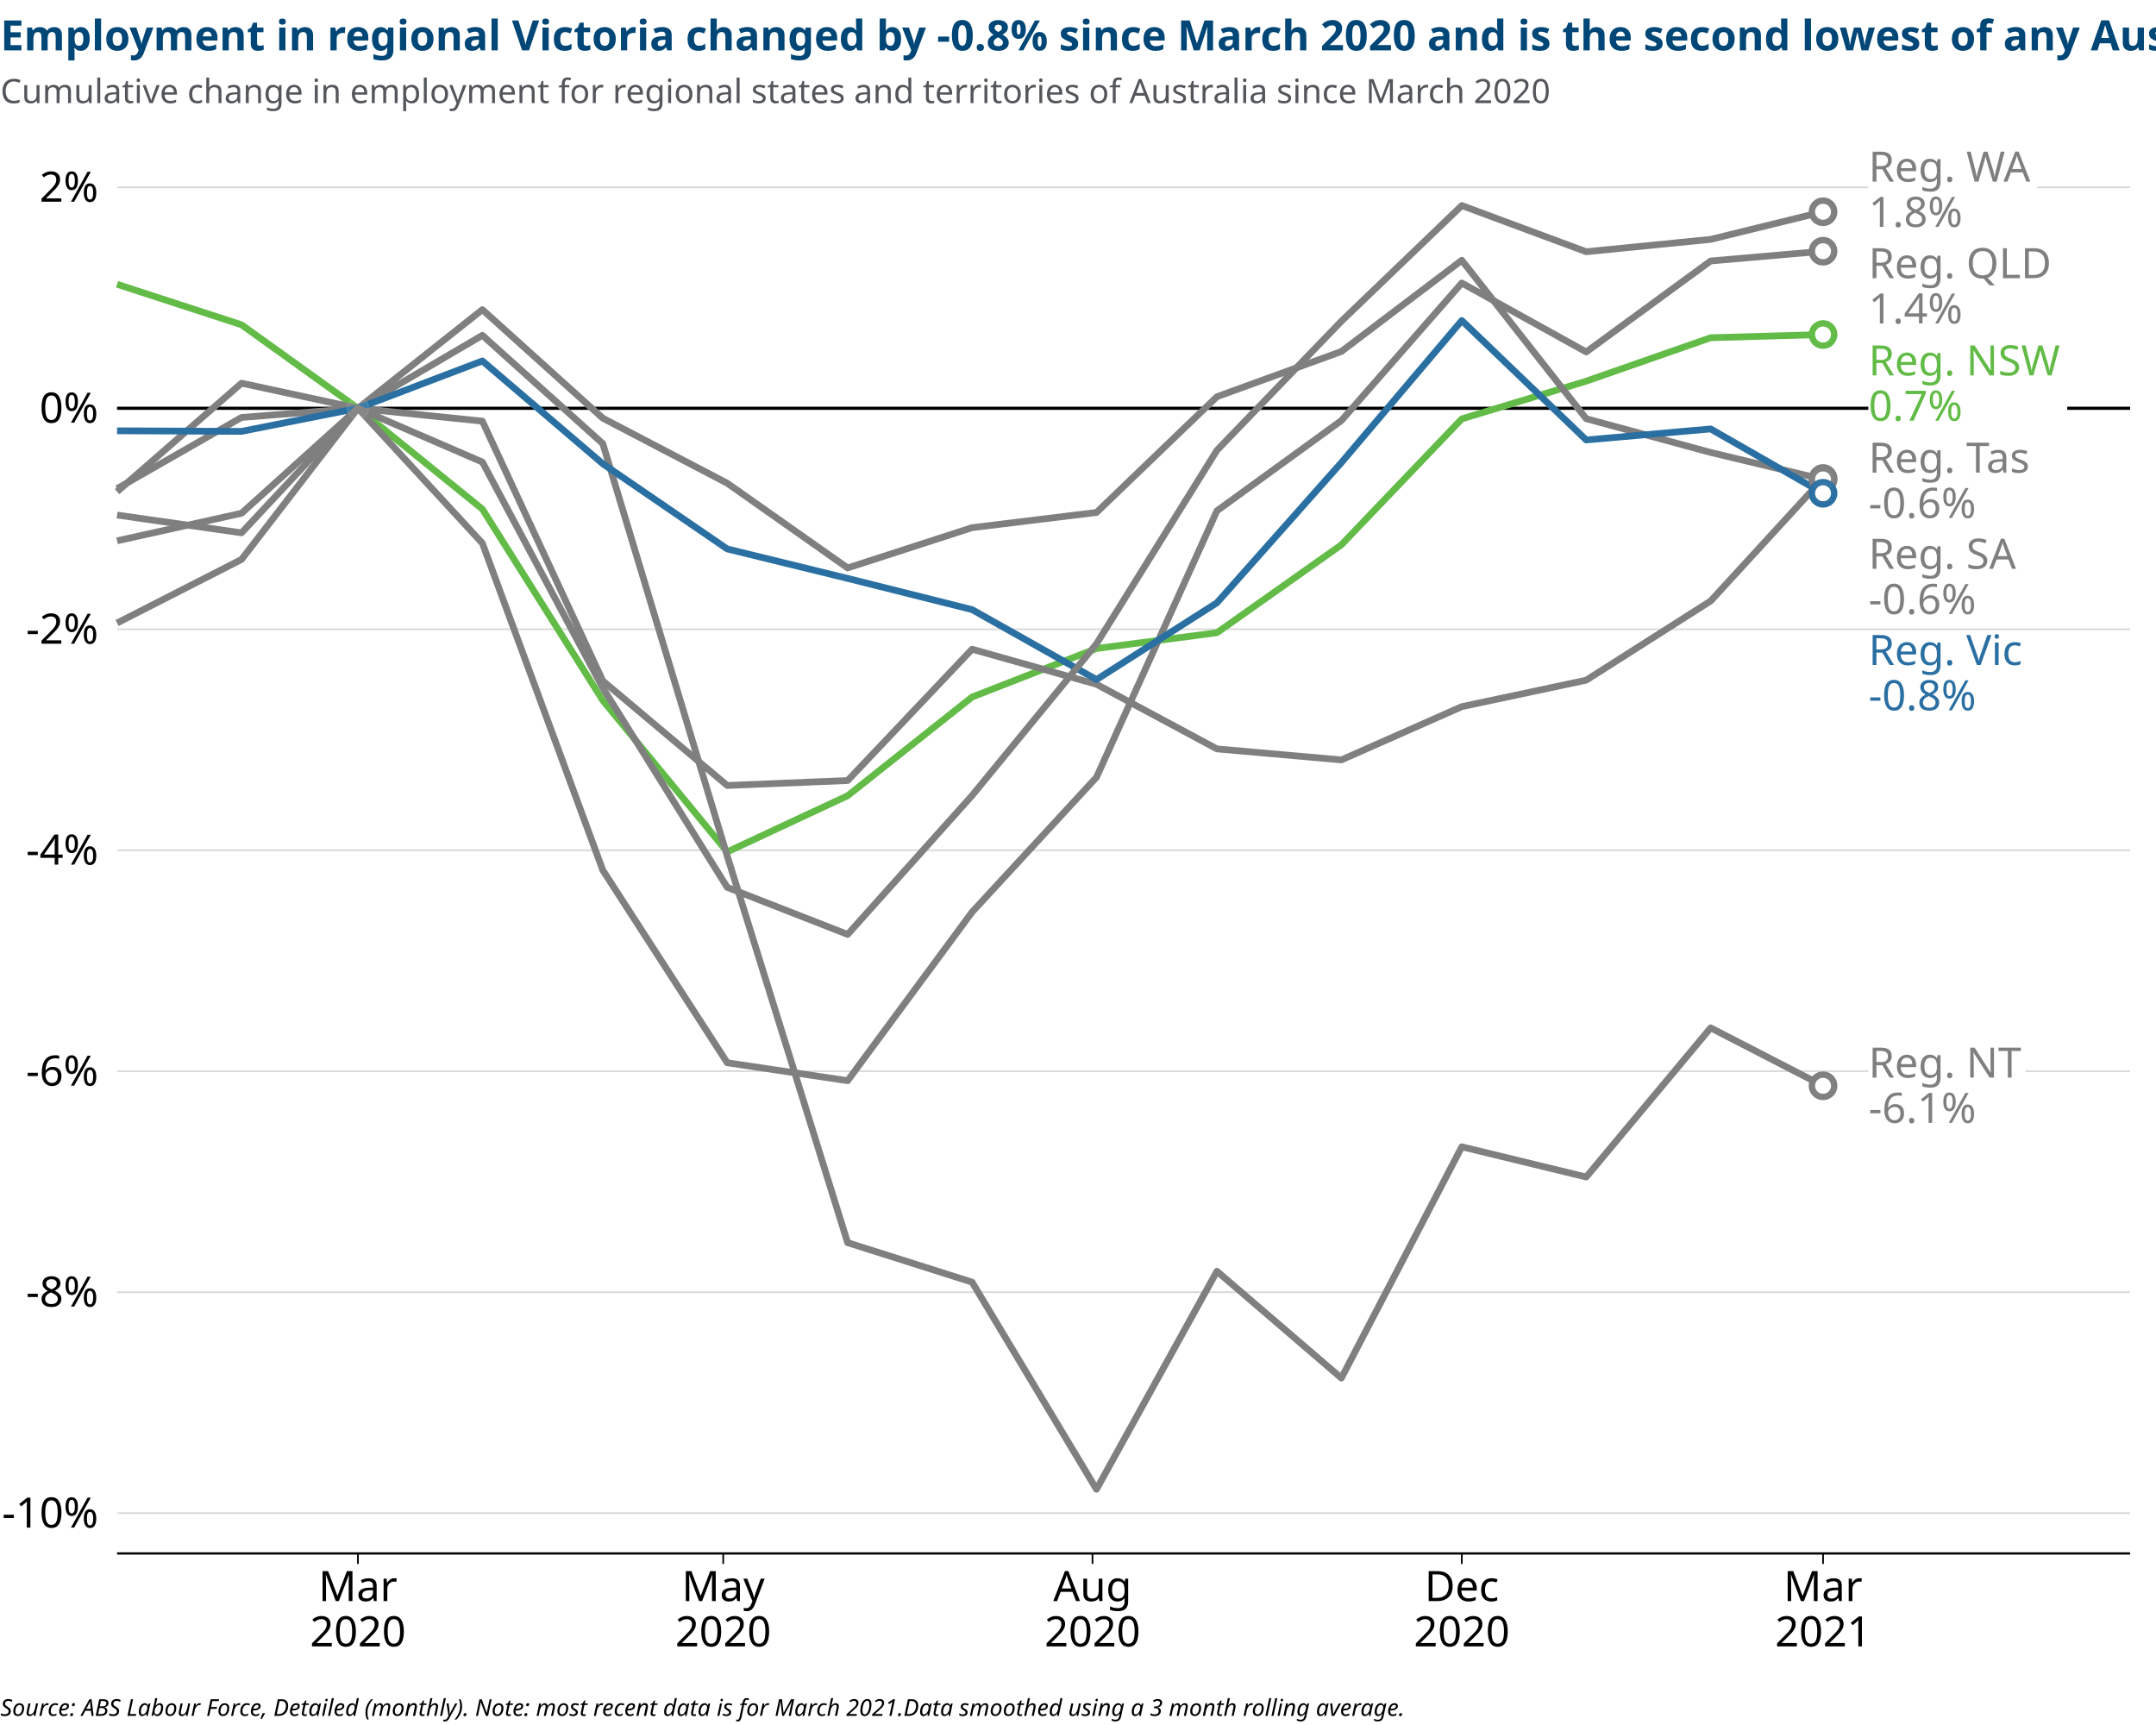
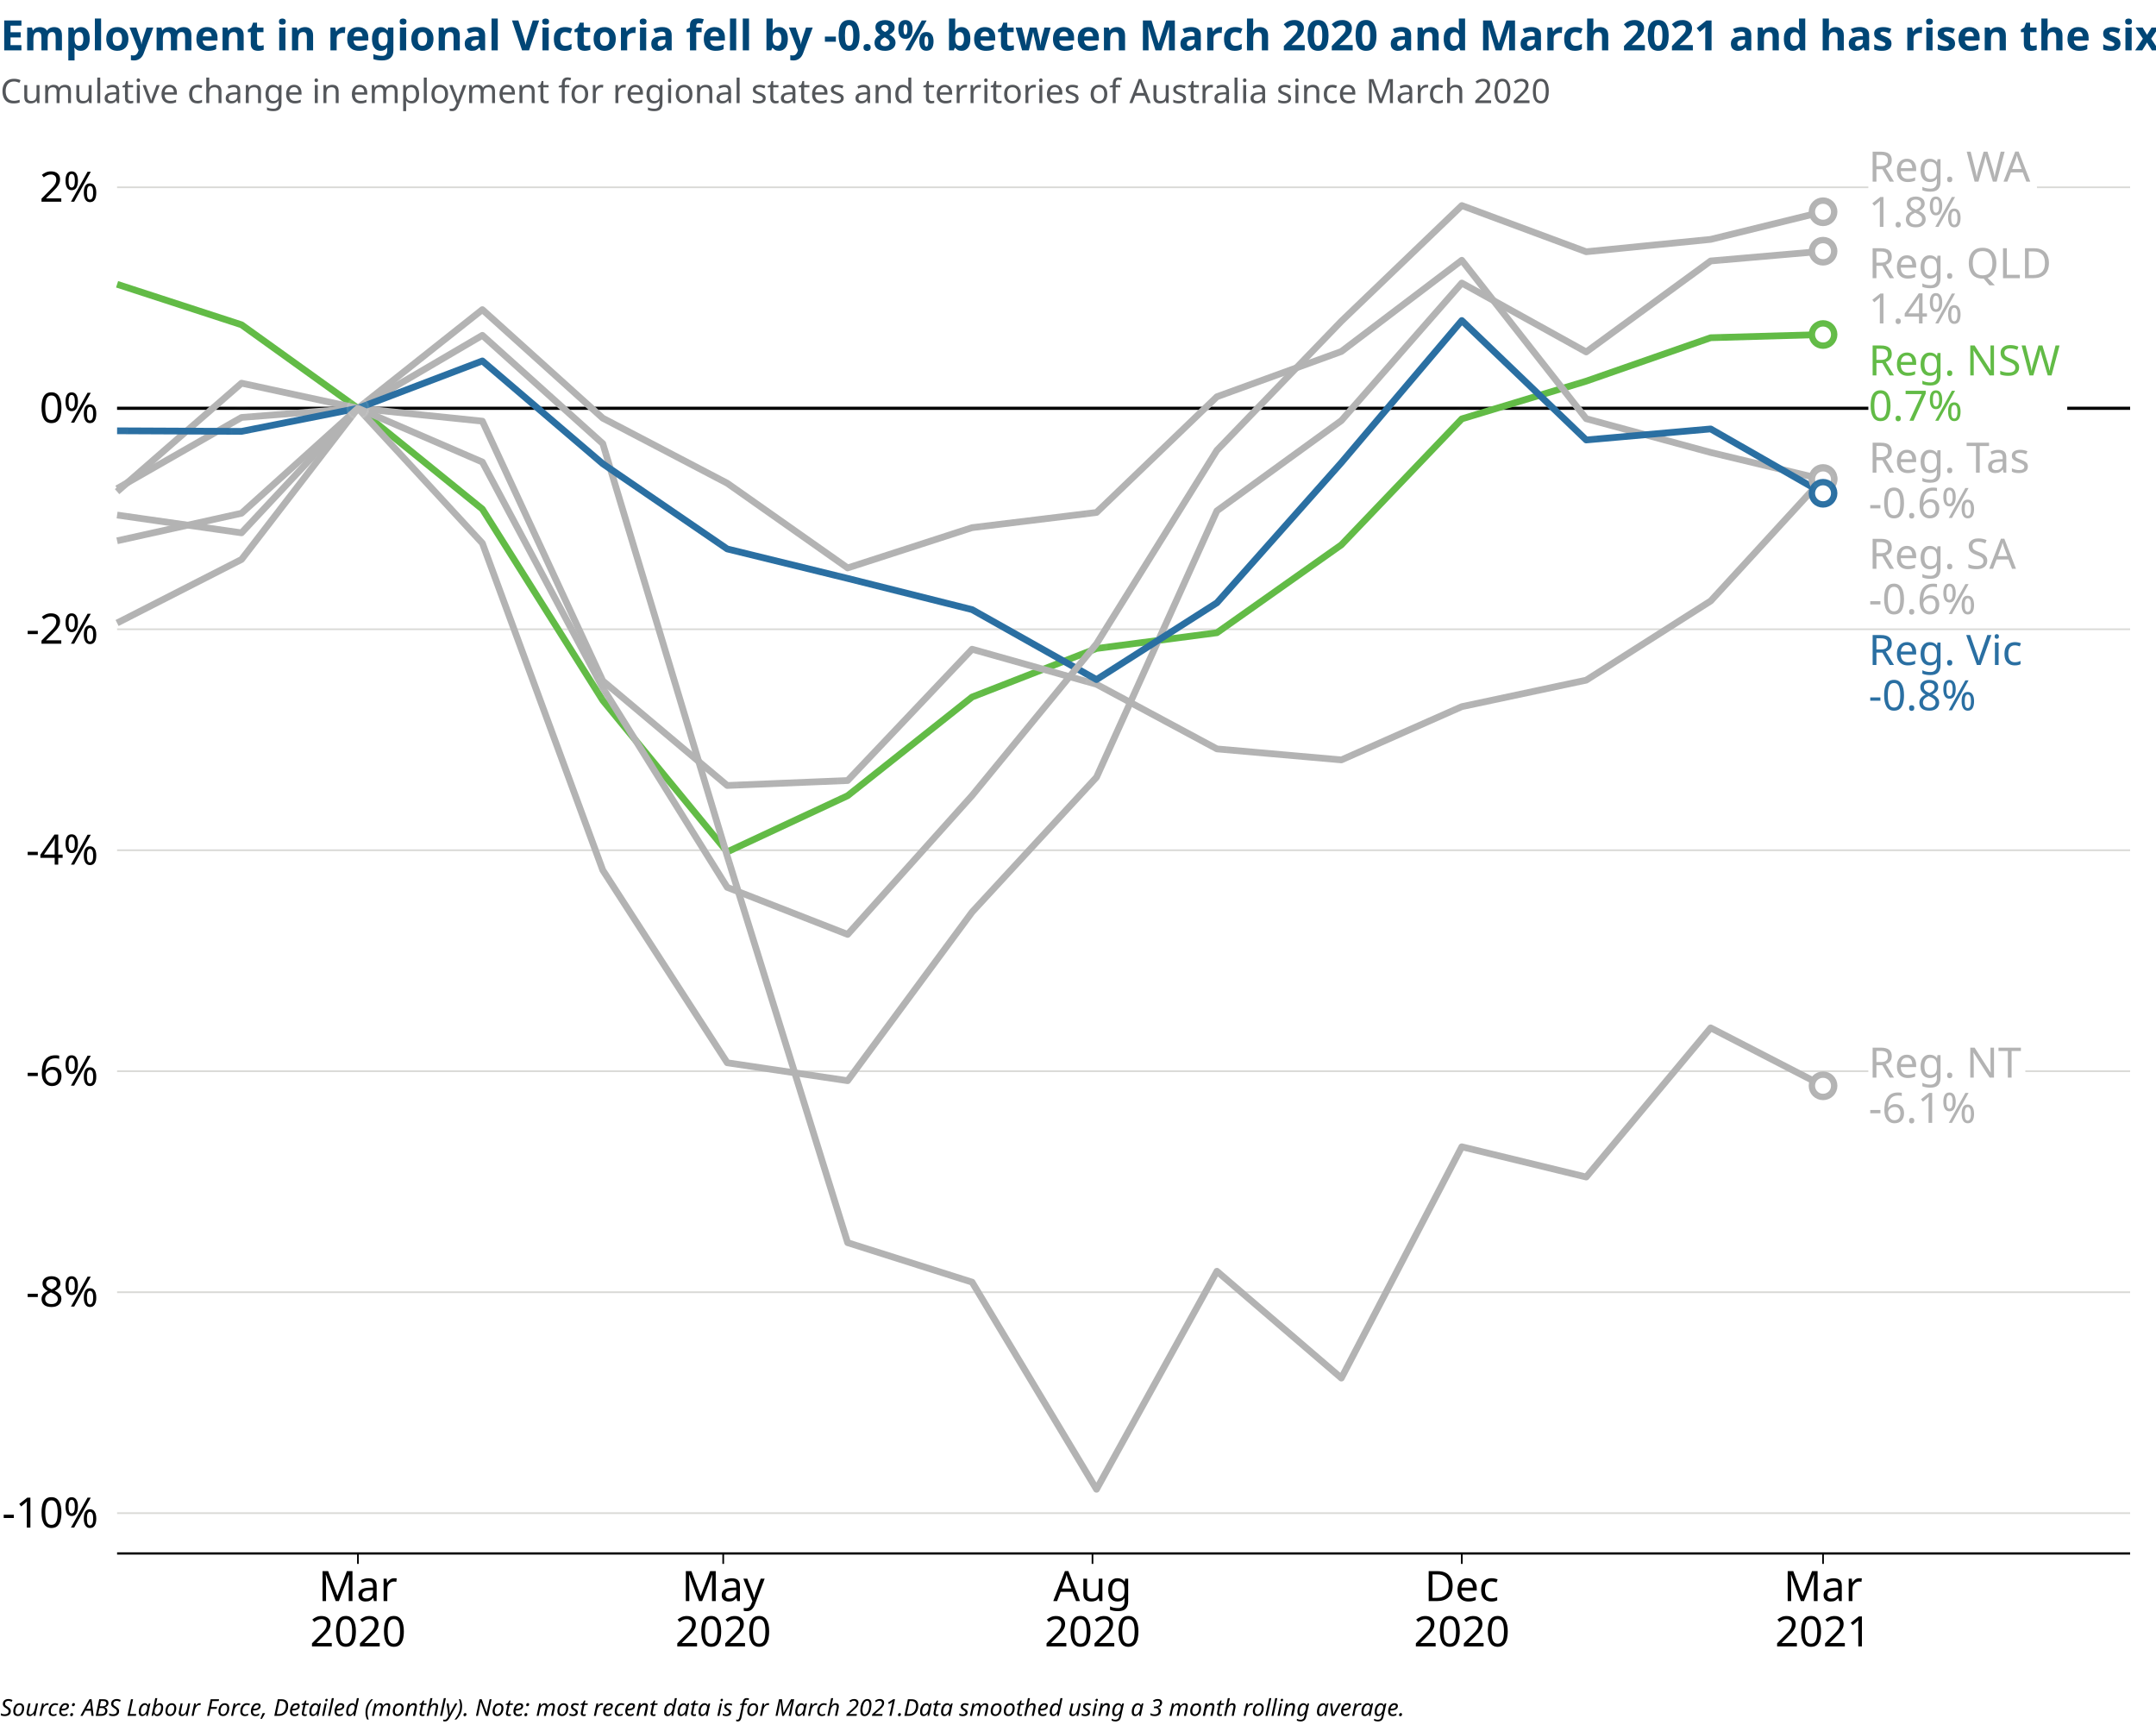
<svg xmlns="http://www.w3.org/2000/svg" class="svglite" data-engine-version="2.0" width="720.00pt" height="576.00pt" viewBox="0 0 720.00 576.00">
  <defs>
    <style type="text/css">
    .svglite line, .svglite polyline, .svglite polygon, .svglite path, .svglite rect, .svglite circle {
      fill: none;
      stroke: #000000;
      stroke-linecap: round;
      stroke-linejoin: round;
      stroke-miterlimit: 10.00;
    }
  </style>
  </defs>
  <rect width="100%" height="100%" style="stroke: none; fill: #FFFFFF;" />
  <defs>
    <clipPath id="cpMC4wMHw3MjAuMDB8MC4wMHw1NzYuMDA=">
      <rect x="0.00" y="0.00" width="720.00" height="576.00" />
    </clipPath>
  </defs>
  <g clip-path="url(#cpMC4wMHw3MjAuMDB8MC4wMHw1NzYuMDA=)">
    <rect x="0.00" y="0.00" width="720.00" height="576.00" style="stroke-width: 0.75; stroke: none; fill: #FFFFFF;" />
    <rect x="39.10" y="47.21" width="672.26" height="471.51" style="stroke-width: 0.75; stroke: none; fill: #FFFFFF;" />
    <polyline points="39.10,505.26 711.36,505.26 " style="stroke-width: 0.56; stroke: #D9D9D6; stroke-linecap: butt;" />
    <polyline points="39.10,431.48 711.36,431.48 " style="stroke-width: 0.56; stroke: #D9D9D6; stroke-linecap: butt;" />
    <polyline points="39.10,357.69 711.36,357.69 " style="stroke-width: 0.56; stroke: #D9D9D6; stroke-linecap: butt;" />
    <polyline points="39.10,283.91 711.36,283.91 " style="stroke-width: 0.56; stroke: #D9D9D6; stroke-linecap: butt;" />
    <polyline points="39.10,210.12 711.36,210.12 " style="stroke-width: 0.56; stroke: #D9D9D6; stroke-linecap: butt;" />
    <polyline points="39.10,136.33 711.36,136.33 " style="stroke-width: 0.56; stroke: #D9D9D6; stroke-linecap: butt;" />
    <polyline points="39.10,62.55 711.36,62.55 " style="stroke-width: 0.56; stroke: #D9D9D6; stroke-linecap: butt;" />
    <line x1="39.10" y1="136.33" x2="711.36" y2="136.33" style="stroke-width: 1.07; stroke-linecap: butt;" />
    <polyline points="39.10,94.92 80.66,108.45 119.53,136.33 161.09,170.00 201.30,233.87 242.86,284.46 283.07,265.70 324.63,232.75 366.18,216.54 406.40,211.28 447.95,181.93 488.17,139.87 529.72,127.27 571.28,112.77 608.81,111.70 " style="stroke-width: 2.25; stroke: #62BB46; stroke-linecap: butt;" />
-     <polyline points="39.10,208.03 80.66,186.81 119.53,136.33 161.09,111.97 201.30,148.13 242.86,285.84 283.07,414.95 324.63,428.12 366.18,497.29 406.40,424.49 447.95,460.16 488.17,382.93 529.72,393.02 571.28,343.22 608.81,362.56 " style="stroke-width: 2.25; stroke: #7F7F7F; stroke-linecap: butt;" />
-     <polyline points="39.10,163.16 80.66,139.39 119.53,136.33 161.09,181.39 201.30,290.56 242.86,354.87 283.07,360.86 324.63,304.55 366.18,259.53 406.40,170.57 447.95,140.44 488.17,94.51 529.72,117.52 571.28,87.14 608.81,83.88 " style="stroke-width: 2.25; stroke: #7F7F7F; stroke-linecap: butt;" />
-     <polyline points="39.10,171.98 80.66,177.92 119.53,136.33 161.09,103.39 201.30,139.63 242.86,161.35 283.07,189.64 324.63,176.19 366.18,171.12 406.40,132.47 447.95,117.37 488.17,86.91 529.72,139.81 571.28,151.08 608.81,160.08 " style="stroke-width: 2.25; stroke: #7F7F7F; stroke-linecap: butt;" />
-     <polyline points="39.10,164.17 80.66,127.95 119.53,136.33 161.09,140.63 201.30,227.34 242.86,262.28 283.07,260.63 324.63,216.78 366.18,228.49 406.40,250.07 447.95,253.74 488.17,235.96 529.72,227.12 571.28,200.68 608.81,159.77 " style="stroke-width: 2.25; stroke: #7F7F7F; stroke-linecap: butt;" />
+     <polyline points="39.10,208.03 80.66,186.81 119.53,136.33 161.09,111.97 201.30,148.13 242.86,285.84 283.07,414.95 324.63,428.12 366.18,497.29 406.40,424.49 447.95,460.16 488.17,382.93 529.72,393.02 571.28,343.22 608.81,362.56 " style="stroke-width: 2.25; stroke: #B3B3B3; stroke-linecap: butt;" />
+     <polyline points="39.10,163.16 80.66,139.39 119.53,136.33 161.09,181.39 201.30,290.56 242.86,354.87 283.07,360.86 324.63,304.55 366.18,259.53 406.40,170.57 447.95,140.44 488.17,94.51 529.72,117.52 571.28,87.14 608.81,83.88 " style="stroke-width: 2.25; stroke: #B3B3B3; stroke-linecap: butt;" />
+     <polyline points="39.10,171.98 80.66,177.92 119.53,136.33 161.09,103.39 201.30,139.63 242.86,161.35 283.07,189.64 324.63,176.19 366.18,171.12 406.40,132.47 447.95,117.37 488.17,86.91 529.72,139.81 571.28,151.08 608.81,160.08 " style="stroke-width: 2.25; stroke: #B3B3B3; stroke-linecap: butt;" />
+     <polyline points="39.10,164.17 80.66,127.95 119.53,136.33 161.09,140.63 201.30,227.34 242.86,262.28 283.07,260.63 324.63,216.78 366.18,228.49 406.40,250.07 447.95,253.74 488.17,235.96 529.72,227.12 571.28,200.68 608.81,159.77 " style="stroke-width: 2.25; stroke: #B3B3B3; stroke-linecap: butt;" />
    <polyline points="39.10,143.85 80.66,144.04 119.53,136.33 161.09,120.52 201.30,154.86 242.86,183.30 283.07,193.14 324.63,203.56 366.18,226.92 406.40,201.28 447.95,154.48 488.17,107.03 529.72,146.91 571.28,143.23 608.81,164.71 " style="stroke-width: 2.25; stroke: #2A6FA2; stroke-linecap: butt;" />
-     <polyline points="39.10,180.58 80.66,171.38 119.53,136.33 161.09,154.28 201.30,229.67 242.86,296.30 283.07,312.01 324.63,265.64 366.18,214.98 406.40,150.35 447.95,107.26 488.17,68.64 529.72,84.06 571.28,79.93 608.81,70.71 " style="stroke-width: 2.25; stroke: #7F7F7F; stroke-linecap: butt;" />
-     <circle cx="608.81" cy="362.56" r="3.73" style="stroke-width: 2.13; stroke: #7F7F7F; fill: #FFFFFF;" />
+     <polyline points="39.10,180.58 80.66,171.38 119.53,136.33 161.09,154.28 201.30,229.67 242.86,296.30 283.07,312.01 324.63,265.64 366.18,214.98 406.40,150.35 447.95,107.26 488.17,68.64 529.72,84.06 571.28,79.93 608.81,70.71 " style="stroke-width: 2.25; stroke: #B3B3B3; stroke-linecap: butt;" />
+     <circle cx="608.81" cy="362.56" r="3.73" style="stroke-width: 2.13; stroke: #B3B3B3; fill: #FFFFFF;" />
    <circle cx="608.81" cy="111.70" r="3.73" style="stroke-width: 2.13; stroke: #62BB46; fill: #FFFFFF;" />
-     <circle cx="608.81" cy="159.77" r="3.73" style="stroke-width: 2.13; stroke: #7F7F7F; fill: #FFFFFF;" />
-     <circle cx="608.81" cy="160.08" r="3.73" style="stroke-width: 2.13; stroke: #7F7F7F; fill: #FFFFFF;" />
-     <circle cx="608.81" cy="83.88" r="3.73" style="stroke-width: 2.13; stroke: #7F7F7F; fill: #FFFFFF;" />
+     <circle cx="608.81" cy="159.77" r="3.73" style="stroke-width: 2.13; stroke: #B3B3B3; fill: #FFFFFF;" />
+     <circle cx="608.81" cy="160.08" r="3.73" style="stroke-width: 2.13; stroke: #B3B3B3; fill: #FFFFFF;" />
+     <circle cx="608.81" cy="83.88" r="3.73" style="stroke-width: 2.13; stroke: #B3B3B3; fill: #FFFFFF;" />
    <circle cx="608.81" cy="164.71" r="3.73" style="stroke-width: 2.13; stroke: #2A6FA2; fill: #FFFFFF;" />
-     <circle cx="608.81" cy="70.71" r="3.73" style="stroke-width: 2.13; stroke: #7F7F7F; fill: #FFFFFF;" />
+     <circle cx="608.81" cy="70.71" r="3.73" style="stroke-width: 2.13; stroke: #B3B3B3; fill: #FFFFFF;" />
    <polygon points="626.10,375.08 674.20,375.08 674.11,375.08 674.46,375.07 674.80,375.00 675.13,374.87 675.43,374.70 675.70,374.48 675.93,374.22 676.11,373.93 676.25,373.61 676.33,373.27 676.36,372.92 676.36,372.92 676.36,352.20 676.36,352.20 676.33,351.85 676.25,351.52 676.11,351.20 675.93,350.90 675.70,350.64 675.43,350.42 675.13,350.25 674.80,350.12 674.46,350.06 674.20,350.04 626.10,350.04 626.36,350.06 626.01,350.04 625.67,350.08 625.34,350.18 625.02,350.33 624.73,350.53 624.48,350.77 624.28,351.04 624.11,351.35 624.00,351.68 623.95,352.03 623.94,352.20 623.94,372.92 623.95,372.75 623.95,373.10 624.00,373.44 624.11,373.77 624.28,374.08 624.48,374.35 624.73,374.60 625.02,374.79 625.34,374.94 625.67,375.04 626.01,375.08 " style="stroke-width: nan; stroke: none; fill: #FFFFFF;" />
-     <text x="624.01" y="359.82" style="font-size: 14.00px; fill: #7F7F7F; font-family: sans;" textLength="52.13px" lengthAdjust="spacingAndGlyphs">Reg. NT</text>
-     <text x="624.01" y="374.94" style="font-size: 14.00px; fill: #7F7F7F; font-family: sans;" textLength="36.57px" lengthAdjust="spacingAndGlyphs">-6.1%</text>
+     <text x="624.01" y="359.82" style="font-size: 14.00px; fill: #B3B3B3; font-family: sans;" textLength="52.13px" lengthAdjust="spacingAndGlyphs">Reg. NT</text>
+     <text x="624.01" y="374.94" style="font-size: 14.00px; fill: #B3B3B3; font-family: sans;" textLength="36.57px" lengthAdjust="spacingAndGlyphs">-6.1%</text>
    <polygon points="626.10,140.62 688.20,140.62 688.12,140.62 688.46,140.61 688.80,140.54 689.13,140.42 689.43,140.24 689.70,140.02 689.93,139.76 690.11,139.47 690.25,139.15 690.33,138.81 690.36,138.46 690.36,138.46 690.36,117.74 690.36,117.74 690.33,117.39 690.25,117.06 690.11,116.74 689.93,116.44 689.70,116.18 689.43,115.96 689.13,115.79 688.80,115.67 688.46,115.60 688.20,115.58 626.10,115.58 626.36,115.60 626.01,115.58 625.67,115.62 625.34,115.72 625.02,115.87 624.73,116.07 624.48,116.31 624.28,116.59 624.11,116.89 624.00,117.22 623.95,117.57 623.94,117.74 623.94,138.46 623.95,138.29 623.95,138.64 624.00,138.98 624.11,139.31 624.28,139.62 624.48,139.90 624.73,140.14 625.02,140.33 625.34,140.48 625.67,140.58 626.01,140.62 " style="stroke-width: nan; stroke: none; fill: #FFFFFF;" />
    <text x="624.01" y="125.36" style="font-size: 14.00px; fill: #62BB46; font-family: sans;" textLength="66.13px" lengthAdjust="spacingAndGlyphs">Reg. NSW</text>
    <text x="624.01" y="140.48" style="font-size: 14.00px; fill: #62BB46; font-family: sans;" textLength="31.91px" lengthAdjust="spacingAndGlyphs">0.7%</text>
    <polygon points="626.10,173.09 678.88,173.09 678.79,173.09 679.14,173.07 679.48,173.00 679.80,172.88 680.11,172.71 680.37,172.49 680.60,172.23 680.79,171.93 680.93,171.61 681.01,171.28 681.04,170.93 681.04,170.93 681.04,150.21 681.04,150.21 681.01,149.86 680.93,149.52 680.79,149.20 680.60,148.91 680.37,148.65 680.11,148.43 679.80,148.26 679.48,148.13 679.14,148.06 678.88,148.05 626.10,148.05 626.36,148.06 626.01,148.05 625.67,148.09 625.34,148.19 625.02,148.34 624.73,148.53 624.48,148.77 624.28,149.05 624.11,149.36 624.00,149.69 623.95,150.03 623.94,150.21 623.94,170.93 623.95,170.76 623.95,171.10 624.00,171.45 624.11,171.78 624.28,172.08 624.48,172.36 624.73,172.60 625.02,172.80 625.34,172.95 625.67,173.05 626.01,173.09 " style="stroke-width: nan; stroke: none; fill: #FFFFFF;" />
-     <text x="624.01" y="157.83" style="font-size: 14.00px; fill: #7F7F7F; font-family: sans;" textLength="56.81px" lengthAdjust="spacingAndGlyphs">Reg. Tas</text>
-     <text x="624.01" y="172.95" style="font-size: 14.00px; fill: #7F7F7F; font-family: sans;" textLength="36.57px" lengthAdjust="spacingAndGlyphs">-0.6%</text>
+     <text x="624.01" y="157.83" style="font-size: 14.00px; fill: #B3B3B3; font-family: sans;" textLength="56.81px" lengthAdjust="spacingAndGlyphs">Reg. Tas</text>
+     <text x="624.01" y="172.95" style="font-size: 14.00px; fill: #B3B3B3; font-family: sans;" textLength="36.57px" lengthAdjust="spacingAndGlyphs">-0.6%</text>
    <polygon points="626.10,205.18 674.22,205.18 674.13,205.18 674.48,205.17 674.82,205.10 675.14,204.97 675.44,204.80 675.71,204.58 675.94,204.32 676.13,204.02 676.27,203.71 676.35,203.37 676.38,203.02 676.38,203.02 676.38,182.30 676.38,182.30 676.35,181.95 676.27,181.61 676.13,181.29 675.94,181.00 675.71,180.74 675.44,180.52 675.14,180.35 674.82,180.22 674.48,180.15 674.22,180.14 626.10,180.14 626.36,180.15 626.01,180.14 625.67,180.18 625.34,180.28 625.02,180.43 624.73,180.63 624.48,180.87 624.28,181.14 624.11,181.45 624.00,181.78 623.95,182.12 623.94,182.30 623.94,203.02 623.95,202.85 623.95,203.19 624.00,203.54 624.11,203.87 624.28,204.18 624.48,204.45 624.73,204.69 625.02,204.89 625.34,205.04 625.67,205.14 626.01,205.18 " style="stroke-width: nan; stroke: none; fill: #FFFFFF;" />
-     <text x="624.01" y="189.92" style="font-size: 14.00px; fill: #7F7F7F; font-family: sans;" textLength="52.15px" lengthAdjust="spacingAndGlyphs">Reg. SA</text>
-     <text x="624.01" y="205.04" style="font-size: 14.00px; fill: #7F7F7F; font-family: sans;" textLength="36.57px" lengthAdjust="spacingAndGlyphs">-0.6%</text>
+     <text x="624.01" y="189.92" style="font-size: 14.00px; fill: #B3B3B3; font-family: sans;" textLength="52.15px" lengthAdjust="spacingAndGlyphs">Reg. SA</text>
+     <text x="624.01" y="205.04" style="font-size: 14.00px; fill: #B3B3B3; font-family: sans;" textLength="36.57px" lengthAdjust="spacingAndGlyphs">-0.6%</text>
    <polygon points="626.10,108.16 684.33,108.16 684.24,108.15 684.59,108.14 684.93,108.07 685.26,107.95 685.56,107.77 685.83,107.55 686.06,107.29 686.24,107.00 686.38,106.68 686.46,106.34 686.49,106.00 686.49,106.00 686.49,85.27 686.49,85.27 686.46,84.93 686.38,84.59 686.24,84.27 686.06,83.98 685.83,83.72 685.56,83.50 685.26,83.32 684.93,83.20 684.59,83.13 684.33,83.11 626.10,83.11 626.36,83.13 626.01,83.11 625.67,83.16 625.34,83.25 625.02,83.40 624.73,83.60 624.48,83.84 624.28,84.12 624.11,84.43 624.00,84.76 623.95,85.10 623.94,85.27 623.94,106.00 623.95,105.82 623.95,106.17 624.00,106.51 624.11,106.84 624.28,107.15 624.48,107.43 624.73,107.67 625.02,107.87 625.34,108.02 625.67,108.11 626.01,108.15 " style="stroke-width: nan; stroke: none; fill: #FFFFFF;" />
-     <text x="624.01" y="92.89" style="font-size: 14.00px; fill: #7F7F7F; font-family: sans;" textLength="62.26px" lengthAdjust="spacingAndGlyphs">Reg. QLD</text>
-     <text x="624.01" y="108.01" style="font-size: 14.00px; fill: #7F7F7F; font-family: sans;" textLength="31.91px" lengthAdjust="spacingAndGlyphs">1.4%</text>
+     <text x="624.01" y="92.89" style="font-size: 14.00px; fill: #B3B3B3; font-family: sans;" textLength="62.26px" lengthAdjust="spacingAndGlyphs">Reg. QLD</text>
+     <text x="624.01" y="108.01" style="font-size: 14.00px; fill: #B3B3B3; font-family: sans;" textLength="31.91px" lengthAdjust="spacingAndGlyphs">1.4%</text>
    <polygon points="626.10,237.31 674.99,237.31 674.90,237.31 675.25,237.30 675.59,237.23 675.91,237.10 676.22,236.93 676.49,236.71 676.72,236.45 676.90,236.16 677.04,235.84 677.12,235.50 677.15,235.15 677.15,235.15 677.15,214.43 677.15,214.43 677.12,214.08 677.04,213.75 676.90,213.43 676.72,213.13 676.49,212.87 676.22,212.65 675.91,212.48 675.59,212.36 675.25,212.29 674.99,212.27 626.10,212.27 626.36,212.29 626.01,212.27 625.67,212.31 625.34,212.41 625.02,212.56 624.73,212.76 624.48,213.00 624.28,213.28 624.11,213.58 624.00,213.91 623.95,214.26 623.94,214.43 623.94,235.15 623.95,234.98 623.95,235.33 624.00,235.67 624.11,236.00 624.28,236.31 624.48,236.59 624.73,236.83 625.02,237.02 625.34,237.17 625.67,237.27 626.01,237.31 " style="stroke-width: nan; stroke: none; fill: #FFFFFF;" />
    <text x="624.01" y="222.05" style="font-size: 14.00px; fill: #2A6FA2; font-family: sans;" textLength="52.92px" lengthAdjust="spacingAndGlyphs">Reg. Vic</text>
    <text x="624.01" y="237.17" style="font-size: 14.00px; fill: #2A6FA2; font-family: sans;" textLength="36.57px" lengthAdjust="spacingAndGlyphs">-0.8%</text>
    <polygon points="626.10,75.91 678.09,75.91 678.00,75.91 678.35,75.90 678.69,75.83 679.01,75.70 679.32,75.53 679.58,75.31 679.82,75.05 680.00,74.76 680.14,74.44 680.22,74.10 680.25,73.75 680.25,73.75 680.25,53.03 680.25,53.03 680.22,52.68 680.14,52.35 680.00,52.03 679.82,51.73 679.58,51.47 679.32,51.25 679.01,51.08 678.69,50.95 678.35,50.89 678.09,50.87 626.10,50.87 626.36,50.89 626.01,50.87 625.67,50.91 625.34,51.01 625.02,51.16 624.73,51.36 624.48,51.60 624.28,51.88 624.11,52.18 624.00,52.51 623.95,52.86 623.94,53.03 623.94,73.75 623.95,73.58 623.95,73.93 624.00,74.27 624.11,74.60 624.28,74.91 624.48,75.18 624.73,75.43 625.02,75.62 625.34,75.77 625.67,75.87 626.01,75.91 " style="stroke-width: nan; stroke: none; fill: #FFFFFF;" />
-     <text x="624.01" y="60.65" style="font-size: 14.00px; fill: #7F7F7F; font-family: sans;" textLength="56.02px" lengthAdjust="spacingAndGlyphs">Reg. WA</text>
-     <text x="624.01" y="75.77" style="font-size: 14.00px; fill: #7F7F7F; font-family: sans;" textLength="31.91px" lengthAdjust="spacingAndGlyphs">1.8%</text>
+     <text x="624.01" y="60.65" style="font-size: 14.00px; fill: #B3B3B3; font-family: sans;" textLength="56.02px" lengthAdjust="spacingAndGlyphs">Reg. WA</text>
+     <text x="624.01" y="75.77" style="font-size: 14.00px; fill: #B3B3B3; font-family: sans;" textLength="31.91px" lengthAdjust="spacingAndGlyphs">1.8%</text>
    <circle cx="39.10" cy="208.03" r="3.56" style="stroke-width: 0.71; stroke: #FFFFFF; stroke-opacity: 0.012; fill: #FFFFFF; fill-opacity: 0.012;" />
    <circle cx="80.66" cy="186.81" r="3.56" style="stroke-width: 0.71; stroke: #FFFFFF; stroke-opacity: 0.012; fill: #FFFFFF; fill-opacity: 0.012;" />
    <circle cx="119.53" cy="136.33" r="3.56" style="stroke-width: 0.71; stroke: #FFFFFF; stroke-opacity: 0.012; fill: #FFFFFF; fill-opacity: 0.012;" />
    <circle cx="161.09" cy="111.97" r="3.56" style="stroke-width: 0.71; stroke: #FFFFFF; stroke-opacity: 0.012; fill: #FFFFFF; fill-opacity: 0.012;" />
    <circle cx="201.30" cy="148.13" r="3.56" style="stroke-width: 0.71; stroke: #FFFFFF; stroke-opacity: 0.012; fill: #FFFFFF; fill-opacity: 0.012;" />
    <circle cx="242.86" cy="285.84" r="3.56" style="stroke-width: 0.71; stroke: #FFFFFF; stroke-opacity: 0.012; fill: #FFFFFF; fill-opacity: 0.012;" />
    <circle cx="283.07" cy="414.95" r="3.56" style="stroke-width: 0.71; stroke: #FFFFFF; stroke-opacity: 0.012; fill: #FFFFFF; fill-opacity: 0.012;" />
    <circle cx="324.63" cy="428.12" r="3.56" style="stroke-width: 0.71; stroke: #FFFFFF; stroke-opacity: 0.012; fill: #FFFFFF; fill-opacity: 0.012;" />
    <circle cx="366.18" cy="497.29" r="3.56" style="stroke-width: 0.71; stroke: #FFFFFF; stroke-opacity: 0.012; fill: #FFFFFF; fill-opacity: 0.012;" />
    <circle cx="406.40" cy="424.49" r="3.56" style="stroke-width: 0.71; stroke: #FFFFFF; stroke-opacity: 0.012; fill: #FFFFFF; fill-opacity: 0.012;" />
    <circle cx="447.95" cy="460.16" r="3.56" style="stroke-width: 0.71; stroke: #FFFFFF; stroke-opacity: 0.012; fill: #FFFFFF; fill-opacity: 0.012;" />
    <circle cx="488.17" cy="382.93" r="3.56" style="stroke-width: 0.71; stroke: #FFFFFF; stroke-opacity: 0.012; fill: #FFFFFF; fill-opacity: 0.012;" />
    <circle cx="529.72" cy="393.02" r="3.56" style="stroke-width: 0.71; stroke: #FFFFFF; stroke-opacity: 0.012; fill: #FFFFFF; fill-opacity: 0.012;" />
    <circle cx="571.28" cy="343.22" r="3.56" style="stroke-width: 0.71; stroke: #FFFFFF; stroke-opacity: 0.012; fill: #FFFFFF; fill-opacity: 0.012;" />
    <circle cx="608.81" cy="362.56" r="3.56" style="stroke-width: 0.71; stroke: #FFFFFF; stroke-opacity: 0.012; fill: #FFFFFF; fill-opacity: 0.012;" />
    <circle cx="39.10" cy="94.92" r="3.56" style="stroke-width: 0.71; stroke: #FFFFFF; stroke-opacity: 0.012; fill: #FFFFFF; fill-opacity: 0.012;" />
    <circle cx="80.66" cy="108.45" r="3.56" style="stroke-width: 0.71; stroke: #FFFFFF; stroke-opacity: 0.012; fill: #FFFFFF; fill-opacity: 0.012;" />
    <circle cx="119.53" cy="136.33" r="3.56" style="stroke-width: 0.71; stroke: #FFFFFF; stroke-opacity: 0.012; fill: #FFFFFF; fill-opacity: 0.012;" />
    <circle cx="161.09" cy="170.00" r="3.56" style="stroke-width: 0.71; stroke: #FFFFFF; stroke-opacity: 0.012; fill: #FFFFFF; fill-opacity: 0.012;" />
    <circle cx="201.30" cy="233.87" r="3.56" style="stroke-width: 0.71; stroke: #FFFFFF; stroke-opacity: 0.012; fill: #FFFFFF; fill-opacity: 0.012;" />
    <circle cx="242.86" cy="284.46" r="3.56" style="stroke-width: 0.71; stroke: #FFFFFF; stroke-opacity: 0.012; fill: #FFFFFF; fill-opacity: 0.012;" />
    <circle cx="283.07" cy="265.70" r="3.56" style="stroke-width: 0.71; stroke: #FFFFFF; stroke-opacity: 0.012; fill: #FFFFFF; fill-opacity: 0.012;" />
    <circle cx="324.63" cy="232.75" r="3.56" style="stroke-width: 0.71; stroke: #FFFFFF; stroke-opacity: 0.012; fill: #FFFFFF; fill-opacity: 0.012;" />
    <circle cx="366.18" cy="216.54" r="3.56" style="stroke-width: 0.71; stroke: #FFFFFF; stroke-opacity: 0.012; fill: #FFFFFF; fill-opacity: 0.012;" />
    <circle cx="406.40" cy="211.28" r="3.56" style="stroke-width: 0.71; stroke: #FFFFFF; stroke-opacity: 0.012; fill: #FFFFFF; fill-opacity: 0.012;" />
    <circle cx="447.95" cy="181.93" r="3.56" style="stroke-width: 0.71; stroke: #FFFFFF; stroke-opacity: 0.012; fill: #FFFFFF; fill-opacity: 0.012;" />
    <circle cx="488.17" cy="139.87" r="3.56" style="stroke-width: 0.71; stroke: #FFFFFF; stroke-opacity: 0.012; fill: #FFFFFF; fill-opacity: 0.012;" />
    <circle cx="529.72" cy="127.27" r="3.56" style="stroke-width: 0.71; stroke: #FFFFFF; stroke-opacity: 0.012; fill: #FFFFFF; fill-opacity: 0.012;" />
    <circle cx="571.28" cy="112.77" r="3.56" style="stroke-width: 0.71; stroke: #FFFFFF; stroke-opacity: 0.012; fill: #FFFFFF; fill-opacity: 0.012;" />
    <circle cx="608.81" cy="111.70" r="3.56" style="stroke-width: 0.71; stroke: #FFFFFF; stroke-opacity: 0.012; fill: #FFFFFF; fill-opacity: 0.012;" />
    <circle cx="39.10" cy="164.17" r="3.56" style="stroke-width: 0.71; stroke: #FFFFFF; stroke-opacity: 0.012; fill: #FFFFFF; fill-opacity: 0.012;" />
    <circle cx="80.66" cy="127.95" r="3.56" style="stroke-width: 0.71; stroke: #FFFFFF; stroke-opacity: 0.012; fill: #FFFFFF; fill-opacity: 0.012;" />
    <circle cx="119.53" cy="136.33" r="3.56" style="stroke-width: 0.71; stroke: #FFFFFF; stroke-opacity: 0.012; fill: #FFFFFF; fill-opacity: 0.012;" />
    <circle cx="161.09" cy="140.63" r="3.56" style="stroke-width: 0.71; stroke: #FFFFFF; stroke-opacity: 0.012; fill: #FFFFFF; fill-opacity: 0.012;" />
    <circle cx="201.30" cy="227.34" r="3.56" style="stroke-width: 0.71; stroke: #FFFFFF; stroke-opacity: 0.012; fill: #FFFFFF; fill-opacity: 0.012;" />
    <circle cx="242.86" cy="262.28" r="3.56" style="stroke-width: 0.71; stroke: #FFFFFF; stroke-opacity: 0.012; fill: #FFFFFF; fill-opacity: 0.012;" />
    <circle cx="283.07" cy="260.63" r="3.56" style="stroke-width: 0.71; stroke: #FFFFFF; stroke-opacity: 0.012; fill: #FFFFFF; fill-opacity: 0.012;" />
    <circle cx="324.63" cy="216.78" r="3.56" style="stroke-width: 0.71; stroke: #FFFFFF; stroke-opacity: 0.012; fill: #FFFFFF; fill-opacity: 0.012;" />
    <circle cx="366.18" cy="228.49" r="3.56" style="stroke-width: 0.71; stroke: #FFFFFF; stroke-opacity: 0.012; fill: #FFFFFF; fill-opacity: 0.012;" />
    <circle cx="406.40" cy="250.07" r="3.56" style="stroke-width: 0.71; stroke: #FFFFFF; stroke-opacity: 0.012; fill: #FFFFFF; fill-opacity: 0.012;" />
    <circle cx="447.95" cy="253.74" r="3.56" style="stroke-width: 0.71; stroke: #FFFFFF; stroke-opacity: 0.012; fill: #FFFFFF; fill-opacity: 0.012;" />
    <circle cx="488.17" cy="235.96" r="3.56" style="stroke-width: 0.71; stroke: #FFFFFF; stroke-opacity: 0.012; fill: #FFFFFF; fill-opacity: 0.012;" />
    <circle cx="529.72" cy="227.12" r="3.56" style="stroke-width: 0.71; stroke: #FFFFFF; stroke-opacity: 0.012; fill: #FFFFFF; fill-opacity: 0.012;" />
    <circle cx="571.28" cy="200.68" r="3.56" style="stroke-width: 0.71; stroke: #FFFFFF; stroke-opacity: 0.012; fill: #FFFFFF; fill-opacity: 0.012;" />
    <circle cx="608.81" cy="159.77" r="3.56" style="stroke-width: 0.71; stroke: #FFFFFF; stroke-opacity: 0.012; fill: #FFFFFF; fill-opacity: 0.012;" />
    <circle cx="39.10" cy="171.98" r="3.56" style="stroke-width: 0.71; stroke: #FFFFFF; stroke-opacity: 0.012; fill: #FFFFFF; fill-opacity: 0.012;" />
    <circle cx="80.66" cy="177.92" r="3.56" style="stroke-width: 0.71; stroke: #FFFFFF; stroke-opacity: 0.012; fill: #FFFFFF; fill-opacity: 0.012;" />
    <circle cx="119.53" cy="136.33" r="3.56" style="stroke-width: 0.71; stroke: #FFFFFF; stroke-opacity: 0.012; fill: #FFFFFF; fill-opacity: 0.012;" />
    <circle cx="161.09" cy="103.39" r="3.56" style="stroke-width: 0.71; stroke: #FFFFFF; stroke-opacity: 0.012; fill: #FFFFFF; fill-opacity: 0.012;" />
    <circle cx="201.30" cy="139.63" r="3.56" style="stroke-width: 0.71; stroke: #FFFFFF; stroke-opacity: 0.012; fill: #FFFFFF; fill-opacity: 0.012;" />
    <circle cx="242.86" cy="161.35" r="3.56" style="stroke-width: 0.71; stroke: #FFFFFF; stroke-opacity: 0.012; fill: #FFFFFF; fill-opacity: 0.012;" />
    <circle cx="283.07" cy="189.64" r="3.56" style="stroke-width: 0.71; stroke: #FFFFFF; stroke-opacity: 0.012; fill: #FFFFFF; fill-opacity: 0.012;" />
    <circle cx="324.63" cy="176.19" r="3.56" style="stroke-width: 0.71; stroke: #FFFFFF; stroke-opacity: 0.012; fill: #FFFFFF; fill-opacity: 0.012;" />
    <circle cx="366.18" cy="171.12" r="3.56" style="stroke-width: 0.71; stroke: #FFFFFF; stroke-opacity: 0.012; fill: #FFFFFF; fill-opacity: 0.012;" />
    <circle cx="406.40" cy="132.47" r="3.56" style="stroke-width: 0.71; stroke: #FFFFFF; stroke-opacity: 0.012; fill: #FFFFFF; fill-opacity: 0.012;" />
    <circle cx="447.95" cy="117.37" r="3.56" style="stroke-width: 0.71; stroke: #FFFFFF; stroke-opacity: 0.012; fill: #FFFFFF; fill-opacity: 0.012;" />
    <circle cx="488.17" cy="86.91" r="3.56" style="stroke-width: 0.71; stroke: #FFFFFF; stroke-opacity: 0.012; fill: #FFFFFF; fill-opacity: 0.012;" />
    <circle cx="529.72" cy="139.81" r="3.56" style="stroke-width: 0.71; stroke: #FFFFFF; stroke-opacity: 0.012; fill: #FFFFFF; fill-opacity: 0.012;" />
    <circle cx="571.28" cy="151.08" r="3.56" style="stroke-width: 0.71; stroke: #FFFFFF; stroke-opacity: 0.012; fill: #FFFFFF; fill-opacity: 0.012;" />
    <circle cx="608.81" cy="160.08" r="3.56" style="stroke-width: 0.71; stroke: #FFFFFF; stroke-opacity: 0.012; fill: #FFFFFF; fill-opacity: 0.012;" />
    <circle cx="39.10" cy="163.16" r="3.56" style="stroke-width: 0.71; stroke: #FFFFFF; stroke-opacity: 0.012; fill: #FFFFFF; fill-opacity: 0.012;" />
    <circle cx="80.66" cy="139.39" r="3.56" style="stroke-width: 0.71; stroke: #FFFFFF; stroke-opacity: 0.012; fill: #FFFFFF; fill-opacity: 0.012;" />
    <circle cx="119.53" cy="136.33" r="3.56" style="stroke-width: 0.71; stroke: #FFFFFF; stroke-opacity: 0.012; fill: #FFFFFF; fill-opacity: 0.012;" />
    <circle cx="161.09" cy="181.39" r="3.56" style="stroke-width: 0.71; stroke: #FFFFFF; stroke-opacity: 0.012; fill: #FFFFFF; fill-opacity: 0.012;" />
    <circle cx="201.30" cy="290.56" r="3.56" style="stroke-width: 0.71; stroke: #FFFFFF; stroke-opacity: 0.012; fill: #FFFFFF; fill-opacity: 0.012;" />
    <circle cx="242.86" cy="354.87" r="3.56" style="stroke-width: 0.71; stroke: #FFFFFF; stroke-opacity: 0.012; fill: #FFFFFF; fill-opacity: 0.012;" />
    <circle cx="283.07" cy="360.86" r="3.56" style="stroke-width: 0.71; stroke: #FFFFFF; stroke-opacity: 0.012; fill: #FFFFFF; fill-opacity: 0.012;" />
    <circle cx="324.63" cy="304.55" r="3.56" style="stroke-width: 0.71; stroke: #FFFFFF; stroke-opacity: 0.012; fill: #FFFFFF; fill-opacity: 0.012;" />
    <circle cx="366.18" cy="259.53" r="3.56" style="stroke-width: 0.71; stroke: #FFFFFF; stroke-opacity: 0.012; fill: #FFFFFF; fill-opacity: 0.012;" />
    <circle cx="406.40" cy="170.57" r="3.56" style="stroke-width: 0.71; stroke: #FFFFFF; stroke-opacity: 0.012; fill: #FFFFFF; fill-opacity: 0.012;" />
    <circle cx="447.95" cy="140.44" r="3.56" style="stroke-width: 0.71; stroke: #FFFFFF; stroke-opacity: 0.012; fill: #FFFFFF; fill-opacity: 0.012;" />
    <circle cx="488.17" cy="94.51" r="3.56" style="stroke-width: 0.71; stroke: #FFFFFF; stroke-opacity: 0.012; fill: #FFFFFF; fill-opacity: 0.012;" />
    <circle cx="529.72" cy="117.52" r="3.56" style="stroke-width: 0.71; stroke: #FFFFFF; stroke-opacity: 0.012; fill: #FFFFFF; fill-opacity: 0.012;" />
    <circle cx="571.28" cy="87.14" r="3.56" style="stroke-width: 0.71; stroke: #FFFFFF; stroke-opacity: 0.012; fill: #FFFFFF; fill-opacity: 0.012;" />
    <circle cx="608.81" cy="83.88" r="3.56" style="stroke-width: 0.71; stroke: #FFFFFF; stroke-opacity: 0.012; fill: #FFFFFF; fill-opacity: 0.012;" />
    <circle cx="39.10" cy="143.85" r="3.56" style="stroke-width: 0.71; stroke: #FFFFFF; stroke-opacity: 0.012; fill: #FFFFFF; fill-opacity: 0.012;" />
    <circle cx="80.66" cy="144.04" r="3.56" style="stroke-width: 0.71; stroke: #FFFFFF; stroke-opacity: 0.012; fill: #FFFFFF; fill-opacity: 0.012;" />
    <circle cx="119.53" cy="136.33" r="3.56" style="stroke-width: 0.71; stroke: #FFFFFF; stroke-opacity: 0.012; fill: #FFFFFF; fill-opacity: 0.012;" />
    <circle cx="161.09" cy="120.52" r="3.56" style="stroke-width: 0.71; stroke: #FFFFFF; stroke-opacity: 0.012; fill: #FFFFFF; fill-opacity: 0.012;" />
    <circle cx="201.30" cy="154.86" r="3.56" style="stroke-width: 0.71; stroke: #FFFFFF; stroke-opacity: 0.012; fill: #FFFFFF; fill-opacity: 0.012;" />
    <circle cx="242.86" cy="183.30" r="3.56" style="stroke-width: 0.71; stroke: #FFFFFF; stroke-opacity: 0.012; fill: #FFFFFF; fill-opacity: 0.012;" />
    <circle cx="283.07" cy="193.14" r="3.56" style="stroke-width: 0.71; stroke: #FFFFFF; stroke-opacity: 0.012; fill: #FFFFFF; fill-opacity: 0.012;" />
    <circle cx="324.63" cy="203.56" r="3.56" style="stroke-width: 0.71; stroke: #FFFFFF; stroke-opacity: 0.012; fill: #FFFFFF; fill-opacity: 0.012;" />
    <circle cx="366.18" cy="226.92" r="3.56" style="stroke-width: 0.71; stroke: #FFFFFF; stroke-opacity: 0.012; fill: #FFFFFF; fill-opacity: 0.012;" />
    <circle cx="406.40" cy="201.28" r="3.56" style="stroke-width: 0.71; stroke: #FFFFFF; stroke-opacity: 0.012; fill: #FFFFFF; fill-opacity: 0.012;" />
    <circle cx="447.95" cy="154.48" r="3.56" style="stroke-width: 0.71; stroke: #FFFFFF; stroke-opacity: 0.012; fill: #FFFFFF; fill-opacity: 0.012;" />
    <circle cx="488.17" cy="107.03" r="3.56" style="stroke-width: 0.71; stroke: #FFFFFF; stroke-opacity: 0.012; fill: #FFFFFF; fill-opacity: 0.012;" />
    <circle cx="529.72" cy="146.91" r="3.56" style="stroke-width: 0.71; stroke: #FFFFFF; stroke-opacity: 0.012; fill: #FFFFFF; fill-opacity: 0.012;" />
    <circle cx="571.28" cy="143.23" r="3.56" style="stroke-width: 0.71; stroke: #FFFFFF; stroke-opacity: 0.012; fill: #FFFFFF; fill-opacity: 0.012;" />
    <circle cx="608.81" cy="164.71" r="3.56" style="stroke-width: 0.71; stroke: #FFFFFF; stroke-opacity: 0.012; fill: #FFFFFF; fill-opacity: 0.012;" />
    <circle cx="39.10" cy="180.58" r="3.56" style="stroke-width: 0.71; stroke: #FFFFFF; stroke-opacity: 0.012; fill: #FFFFFF; fill-opacity: 0.012;" />
    <circle cx="80.66" cy="171.38" r="3.56" style="stroke-width: 0.71; stroke: #FFFFFF; stroke-opacity: 0.012; fill: #FFFFFF; fill-opacity: 0.012;" />
    <circle cx="119.53" cy="136.33" r="3.56" style="stroke-width: 0.71; stroke: #FFFFFF; stroke-opacity: 0.012; fill: #FFFFFF; fill-opacity: 0.012;" />
    <circle cx="161.09" cy="154.28" r="3.56" style="stroke-width: 0.71; stroke: #FFFFFF; stroke-opacity: 0.012; fill: #FFFFFF; fill-opacity: 0.012;" />
    <circle cx="201.30" cy="229.67" r="3.56" style="stroke-width: 0.71; stroke: #FFFFFF; stroke-opacity: 0.012; fill: #FFFFFF; fill-opacity: 0.012;" />
    <circle cx="242.86" cy="296.30" r="3.56" style="stroke-width: 0.71; stroke: #FFFFFF; stroke-opacity: 0.012; fill: #FFFFFF; fill-opacity: 0.012;" />
    <circle cx="283.07" cy="312.01" r="3.56" style="stroke-width: 0.71; stroke: #FFFFFF; stroke-opacity: 0.012; fill: #FFFFFF; fill-opacity: 0.012;" />
    <circle cx="324.63" cy="265.64" r="3.56" style="stroke-width: 0.71; stroke: #FFFFFF; stroke-opacity: 0.012; fill: #FFFFFF; fill-opacity: 0.012;" />
    <circle cx="366.18" cy="214.98" r="3.56" style="stroke-width: 0.71; stroke: #FFFFFF; stroke-opacity: 0.012; fill: #FFFFFF; fill-opacity: 0.012;" />
    <circle cx="406.40" cy="150.35" r="3.56" style="stroke-width: 0.71; stroke: #FFFFFF; stroke-opacity: 0.012; fill: #FFFFFF; fill-opacity: 0.012;" />
    <circle cx="447.95" cy="107.26" r="3.56" style="stroke-width: 0.71; stroke: #FFFFFF; stroke-opacity: 0.012; fill: #FFFFFF; fill-opacity: 0.012;" />
    <circle cx="488.17" cy="68.64" r="3.56" style="stroke-width: 0.71; stroke: #FFFFFF; stroke-opacity: 0.012; fill: #FFFFFF; fill-opacity: 0.012;" />
    <circle cx="529.72" cy="84.06" r="3.56" style="stroke-width: 0.71; stroke: #FFFFFF; stroke-opacity: 0.012; fill: #FFFFFF; fill-opacity: 0.012;" />
    <circle cx="571.28" cy="79.93" r="3.56" style="stroke-width: 0.71; stroke: #FFFFFF; stroke-opacity: 0.012; fill: #FFFFFF; fill-opacity: 0.012;" />
    <circle cx="608.81" cy="70.71" r="3.56" style="stroke-width: 0.71; stroke: #FFFFFF; stroke-opacity: 0.012; fill: #FFFFFF; fill-opacity: 0.012;" />
    <text x="32.83" y="510.08" text-anchor="end" style="font-size: 14.00px; font-family: sans;" textLength="32.68px" lengthAdjust="spacingAndGlyphs">-10%</text>
    <text x="32.83" y="436.29" text-anchor="end" style="font-size: 14.00px; font-family: sans;" textLength="24.90px" lengthAdjust="spacingAndGlyphs">-8%</text>
    <text x="32.83" y="362.51" text-anchor="end" style="font-size: 14.00px; font-family: sans;" textLength="24.90px" lengthAdjust="spacingAndGlyphs">-6%</text>
    <text x="32.83" y="288.72" text-anchor="end" style="font-size: 14.00px; font-family: sans;" textLength="24.90px" lengthAdjust="spacingAndGlyphs">-4%</text>
    <text x="32.83" y="214.94" text-anchor="end" style="font-size: 14.00px; font-family: sans;" textLength="24.90px" lengthAdjust="spacingAndGlyphs">-2%</text>
    <text x="32.83" y="141.15" text-anchor="end" style="font-size: 14.00px; font-family: sans;" textLength="20.24px" lengthAdjust="spacingAndGlyphs">0%</text>
    <text x="32.83" y="67.36" text-anchor="end" style="font-size: 14.00px; font-family: sans;" textLength="20.24px" lengthAdjust="spacingAndGlyphs">2%</text>
    <polyline points="39.10,518.72 711.36,518.72 " style="stroke-width: 0.75; stroke-linecap: butt;" />
    <polyline points="119.53,522.20 119.53,518.72 " style="stroke-width: 0.56; stroke-linecap: butt;" />
    <polyline points="241.52,522.20 241.52,518.72 " style="stroke-width: 0.56; stroke-linecap: butt;" />
    <polyline points="364.84,522.20 364.84,518.72 " style="stroke-width: 0.56; stroke-linecap: butt;" />
    <polyline points="488.17,522.20 488.17,518.72 " style="stroke-width: 0.56; stroke-linecap: butt;" />
    <polyline points="608.81,522.20 608.81,518.72 " style="stroke-width: 0.56; stroke-linecap: butt;" />
    <text x="119.53" y="534.63" text-anchor="middle" style="font-size: 14.00px; font-family: sans;" textLength="24.12px" lengthAdjust="spacingAndGlyphs">Mar</text>
    <text x="119.53" y="549.75" text-anchor="middle" style="font-size: 14.00px; font-family: sans;" textLength="31.15px" lengthAdjust="spacingAndGlyphs">2020</text>
    <text x="241.52" y="534.63" text-anchor="middle" style="font-size: 14.00px; font-family: sans;" textLength="26.46px" lengthAdjust="spacingAndGlyphs">May</text>
    <text x="241.52" y="549.75" text-anchor="middle" style="font-size: 14.00px; font-family: sans;" textLength="31.15px" lengthAdjust="spacingAndGlyphs">2020</text>
    <text x="364.84" y="534.63" text-anchor="middle" style="font-size: 14.00px; font-family: sans;" textLength="24.91px" lengthAdjust="spacingAndGlyphs">Aug</text>
    <text x="364.84" y="549.75" text-anchor="middle" style="font-size: 14.00px; font-family: sans;" textLength="31.15px" lengthAdjust="spacingAndGlyphs">2020</text>
    <text x="488.17" y="534.63" text-anchor="middle" style="font-size: 14.00px; font-family: sans;" textLength="24.91px" lengthAdjust="spacingAndGlyphs">Dec</text>
    <text x="488.17" y="549.75" text-anchor="middle" style="font-size: 14.00px; font-family: sans;" textLength="31.15px" lengthAdjust="spacingAndGlyphs">2020</text>
    <text x="608.81" y="534.63" text-anchor="middle" style="font-size: 14.00px; font-family: sans;" textLength="24.12px" lengthAdjust="spacingAndGlyphs">Mar</text>
    <text x="608.81" y="549.75" text-anchor="middle" style="font-size: 14.00px; font-family: sans;" textLength="31.15px" lengthAdjust="spacingAndGlyphs">2021</text>
    <text x="0.14" y="34.42" style="font-size: 11.20px; fill: #53565A; font-family: sans;" textLength="486.26px" lengthAdjust="spacingAndGlyphs">Cumulative change in employment for regional states and territories of Australia since March 2020</text>
-     <text x="0.14" y="16.83" style="font-size: 14.00px; font-weight: bold; fill: #004676; font-family: sans;" textLength="871.71px" lengthAdjust="spacingAndGlyphs">Employment in regional Victoria changed by -0.8% since March 2020 and is the second lowest of any Australian regional area in March 2021</text>
+     <text x="0.14" y="16.83" style="font-size: 14.00px; font-weight: bold; fill: #004676; font-family: sans;" textLength="900.49px" lengthAdjust="spacingAndGlyphs">Employment in regional Victoria fell by -0.8% between March 2020 and March 2021 and has risen the sixth fastest of any Australian regional area</text>
    <text x="0.14" y="572.95" style="font-size: 7.77px; font-style: italic; font-family: sans;" textLength="472.97px" lengthAdjust="spacingAndGlyphs">Source: ABS Labour Force, Detailed (monthly). Note: most recent data is for March 2021.Data smoothed using a 3 month rolling average.</text>
  </g>
</svg>
